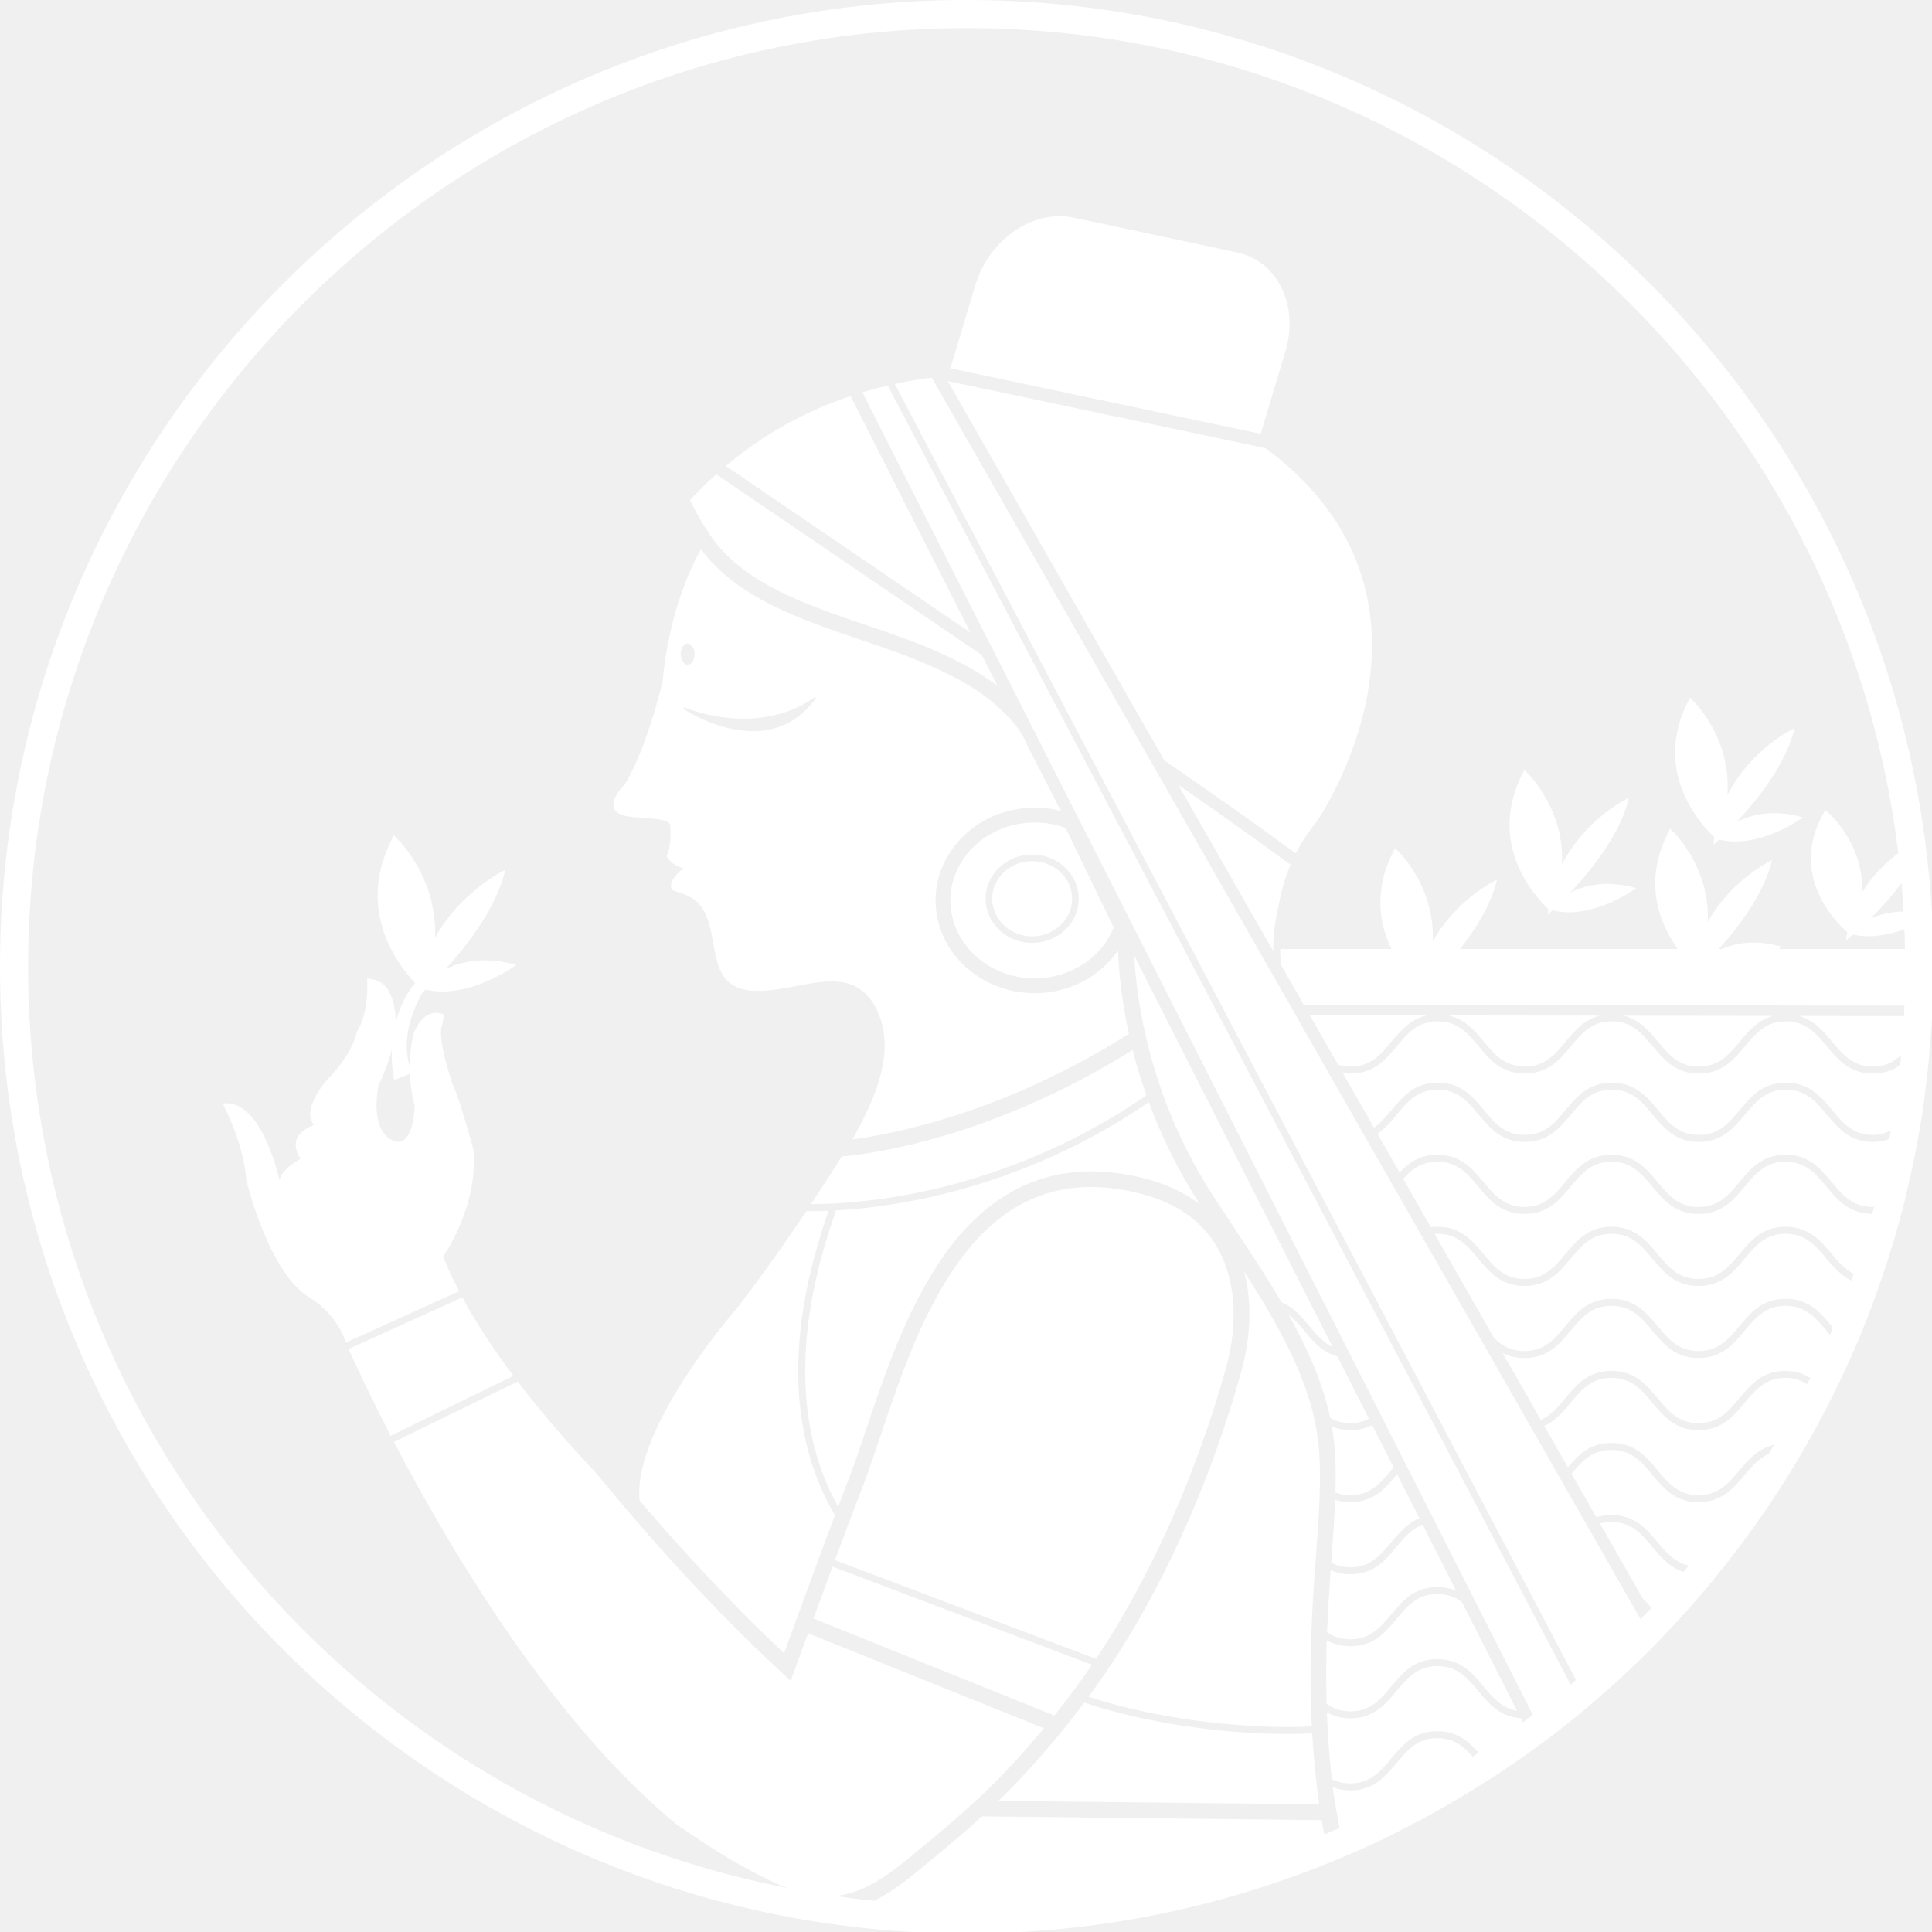
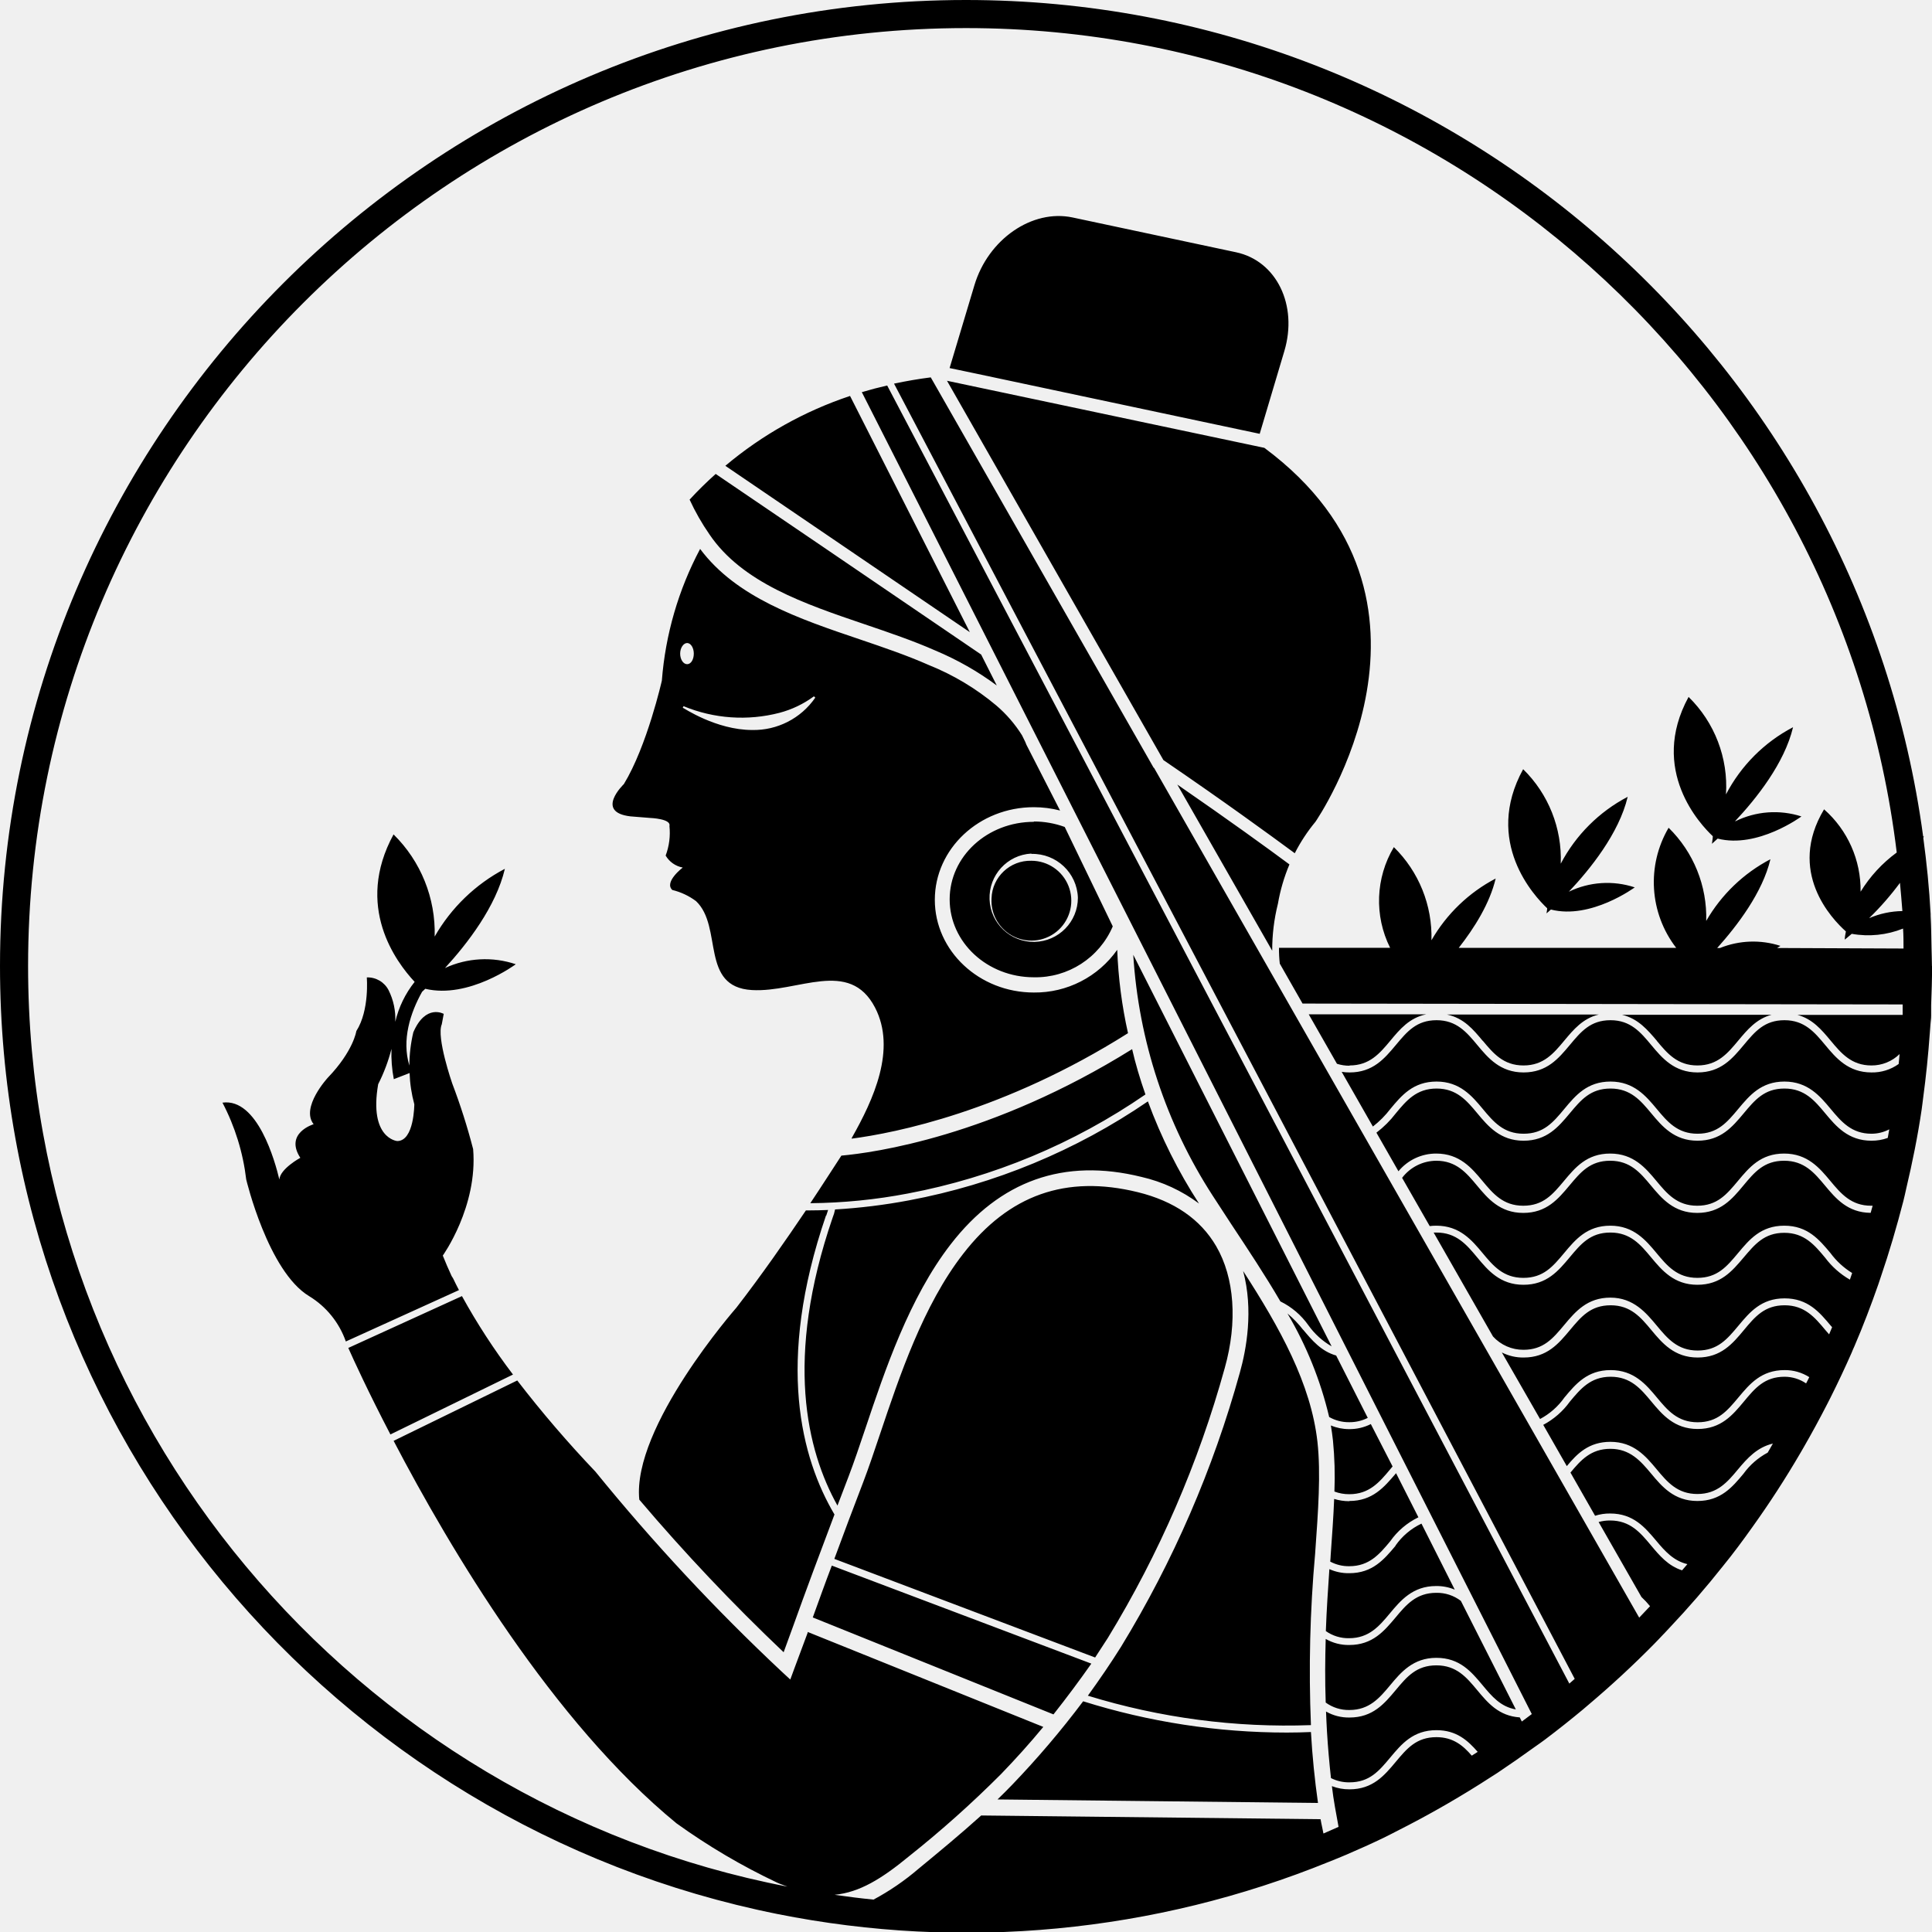
- <svg xmlns="http://www.w3.org/2000/svg" xmlns:xlink="http://www.w3.org/1999/xlink" width="228px" height="228px" viewBox="0 0 228 228" version="1.1">
-   <defs>
-     <polygon id="path-1" points="0 0 228.177 0 228.177 228.179 0 228.179" />
-   </defs>
-   <g id="Artboard-1" stroke="none" stroke-width="1" fill="none" fill-rule="evenodd">
-     <mask id="mask-2" fill="white">
-       <use xlink:href="#path-1" />
-     </mask>
-     <g id="Clip-2" />
-     <path d="M224.806,111.992 C224.791,111.216 224.778,110.441 224.747,109.669 C222.987,110.302 220.804,110.769 218.688,110.29 C218.179,110.728 217.864,110.975 217.864,110.975 C217.897,110.645 217.944,110.326 217.998,110.011 C216.308,108.502 211.015,102.931 215.419,95.588 C215.419,95.588 219.979,99.246 219.75,105.32 C220.986,103.266 222.602,101.76 224.02,100.692 C217.382,45.913 170.631,3.317 114.088,3.317 C53.01,3.317 3.319,53.011 3.319,114.09 C3.319,167.958 41.978,212.946 93.004,222.823 C92.599,222.668 92.211,222.546 91.783,222.351 C87.597,220.451 83.809,218.056 79.899,215.349 C65.304,203.386 53.185,182.983 46.491,170.168 L61.093,163.041 C64.237,167.165 67.57,170.903 70.312,173.792 C76.441,181.286 83.931,189.667 92.285,197.417 L93.305,198.363 L93.785,197.056 C94.3,195.65 94.815,194.244 95.33,192.837 C95.342,192.805 95.353,192.774 95.364,192.744 L123.199,203.958 C121.611,205.865 119.944,207.732 118.217,209.526 C114.809,213.066 110.826,216.345 107.311,219.238 C104.114,221.869 101.505,223.468 98.575,223.751 C100.098,223.966 101.625,224.166 103.167,224.317 C104.881,223.453 106.604,222.22 108.489,220.668 C110.845,218.73 113.408,216.615 115.884,214.357 L155.963,214.798 C156.055,215.375 156.197,215.913 156.299,216.483 C156.897,216.236 157.491,215.982 158.083,215.726 C157.805,214.132 157.487,212.571 157.285,210.918 C157.883,211.15 158.56,211.291 159.357,211.291 C162.118,211.291 163.486,209.649 164.809,208.06 C166.067,206.552 167.254,205.126 169.63,205.126 C171.599,205.126 172.748,206.118 173.802,207.314 C174.035,207.163 174.269,207.017 174.501,206.864 C173.331,205.519 171.998,204.304 169.63,204.304 C166.868,204.304 165.5,205.946 164.177,207.534 C162.92,209.042 161.732,210.468 159.357,210.468 C158.492,210.468 157.785,210.276 157.175,209.964 C156.973,208.157 156.813,206.32 156.703,204.448 C156.656,203.647 156.62,202.861 156.591,202.083 C157.344,202.512 158.234,202.786 159.357,202.786 C162.118,202.786 163.486,201.144 164.809,199.556 C166.067,198.048 167.254,196.623 169.63,196.623 C172.005,196.623 173.193,198.048 174.45,199.556 C175.702,201.06 176.996,202.608 179.471,202.77 L179.717,203.256 C180.111,202.965 180.502,202.673 180.891,202.377 L117.012,76.341 C117.004,76.337 116.996,76.332 116.989,76.326 L101.767,46.298 C102.766,45.998 103.764,45.733 104.761,45.499 L185.347,198.808 C185.562,198.625 185.771,198.438 185.986,198.254 L105.594,45.312 C107.046,44.999 108.493,44.752 109.926,44.566 L109.963,44.575 L136.275,90.665 L136.251,90.701 C136.275,90.716 136.299,90.733 136.323,90.749 L193.606,191.093 C194.038,190.645 194.468,190.196 194.893,189.743 C194.563,189.37 194.255,188.98 193.876,188.659 L188.817,179.797 C189.225,179.681 189.672,179.614 190.174,179.614 C192.55,179.614 193.737,181.04 194.994,182.548 C195.996,183.751 197.031,184.977 198.669,185.506 C198.877,185.26 199.096,185.024 199.301,184.776 C197.676,184.389 196.656,183.256 195.627,182.022 C194.304,180.434 192.935,178.792 190.174,178.792 C189.505,178.792 188.92,178.888 188.395,179.058 L185.461,173.917 C186.68,172.457 187.866,171.111 190.174,171.111 C192.55,171.111 193.737,172.536 194.994,174.044 C196.318,175.632 197.686,177.274 200.447,177.274 C203.208,177.274 204.577,175.632 205.9,174.044 C206.744,173.031 207.587,172.094 208.75,171.562 C208.964,171.21 209.159,170.849 209.369,170.494 C207.499,170.941 206.347,172.222 205.267,173.518 C204.011,175.025 202.823,176.451 200.447,176.451 C198.072,176.451 196.885,175.025 195.627,173.518 C194.304,171.929 192.935,170.287 190.174,170.287 C187.623,170.287 186.262,171.69 185.026,173.155 L182.244,168.284 C183.567,167.679 184.473,166.6 185.355,165.541 C186.612,164.031 187.799,162.607 190.174,162.607 C192.55,162.607 193.737,164.031 194.994,165.541 C196.318,167.129 197.686,168.77 200.447,168.77 C203.208,168.77 204.577,167.129 205.9,165.541 C207.158,164.031 208.345,162.607 210.721,162.607 C211.77,162.607 212.565,162.915 213.26,163.356 C213.382,163.109 213.515,162.869 213.636,162.623 C212.847,162.132 211.932,161.784 210.721,161.784 C207.959,161.784 206.591,163.425 205.267,165.013 C204.011,166.523 202.823,167.947 200.447,167.947 C198.072,167.947 196.885,166.523 195.627,165.013 C194.304,163.425 192.935,161.784 190.174,161.784 C187.414,161.784 186.045,163.425 184.722,165.013 C183.861,166.047 183.033,167.04 181.834,167.564 L177.327,159.669 C178.039,160.038 178.874,160.267 179.903,160.267 C182.663,160.267 184.032,158.625 185.355,157.036 C186.612,155.528 187.799,154.102 190.174,154.102 C192.55,154.102 193.737,155.528 194.994,157.036 C196.318,158.625 197.686,160.267 200.447,160.267 C203.208,160.267 204.577,158.625 205.9,157.036 C207.158,155.528 208.345,154.102 210.721,154.102 C213.096,154.102 214.284,155.528 215.541,157.036 C215.681,157.204 215.831,157.367 215.973,157.534 C216.094,157.252 216.211,156.97 216.329,156.689 C216.277,156.626 216.225,156.571 216.174,156.51 C214.85,154.921 213.482,153.28 210.721,153.28 C207.959,153.28 206.591,154.921 205.267,156.51 C204.011,158.018 202.823,159.444 200.447,159.444 C198.072,159.444 196.885,158.018 195.627,156.51 C194.304,154.921 192.935,153.28 190.174,153.28 C187.414,153.28 186.045,154.922 184.722,156.51 C183.465,158.018 182.278,159.444 179.903,159.444 C178.287,159.444 177.222,158.784 176.309,157.887 L169.301,145.611 C169.409,145.605 169.517,145.599 169.63,145.599 C172.005,145.599 173.193,147.024 174.45,148.532 C175.773,150.12 177.141,151.762 179.903,151.762 C182.663,151.762 184.032,150.12 185.355,148.532 C186.612,147.024 187.799,145.599 190.174,145.599 C192.55,145.599 193.737,147.024 194.994,148.532 C196.318,150.12 197.686,151.762 200.447,151.762 C203.208,151.762 204.577,150.12 205.9,148.532 C207.158,147.024 208.345,145.599 210.721,145.599 C213.096,145.599 214.284,147.024 215.541,148.532 C216.373,149.531 217.266,150.505 218.47,151.125 C218.562,150.863 218.645,150.599 218.737,150.338 C217.725,149.785 216.946,148.931 216.174,148.005 C214.85,146.417 213.482,144.774 210.721,144.774 C207.959,144.774 206.591,146.417 205.267,148.006 C204.011,149.513 202.823,150.939 200.447,150.939 C198.072,150.939 196.885,149.513 195.627,148.006 C194.304,146.417 192.935,144.774 190.174,144.774 C187.414,144.774 186.045,146.417 184.722,148.006 C183.465,149.513 182.278,150.939 179.903,150.939 C177.527,150.939 176.34,149.513 175.082,148.006 C173.759,146.417 172.391,144.774 169.63,144.774 C169.356,144.774 169.1,144.796 168.853,144.826 L165.594,139.117 C166.61,137.994 167.746,137.096 169.63,137.096 C172.005,137.096 173.193,138.522 174.45,140.03 C175.773,141.619 177.141,143.261 179.903,143.261 C182.663,143.261 184.032,141.619 185.355,140.03 C186.612,138.522 187.799,137.096 190.174,137.096 C192.55,137.096 193.737,138.522 194.994,140.03 C196.318,141.619 197.686,143.261 200.447,143.261 C203.208,143.261 204.577,141.619 205.9,140.03 C207.158,138.522 208.345,137.096 210.721,137.096 C213.096,137.096 214.284,138.522 215.541,140.03 C216.854,141.607 218.218,143.226 220.935,143.251 C221.012,142.97 221.1,142.692 221.175,142.41 C221.109,142.411 221.062,142.438 220.994,142.438 C218.619,142.438 217.431,141.012 216.174,139.504 C214.85,137.916 213.482,136.274 210.721,136.274 C207.959,136.274 206.591,137.916 205.267,139.504 C204.011,141.012 202.823,142.438 200.447,142.438 C198.072,142.438 196.885,141.012 195.627,139.504 C194.304,137.916 192.935,136.274 190.174,136.274 C187.414,136.274 186.045,137.916 184.722,139.504 C183.465,141.012 182.278,142.438 179.903,142.438 C177.527,142.438 176.34,141.012 175.082,139.504 C173.759,137.916 172.391,136.274 169.63,136.274 C167.537,136.274 166.244,137.218 165.165,138.365 L162.561,133.804 C163.46,133.188 164.16,132.351 164.848,131.528 C166.104,130.018 167.292,128.594 169.668,128.594 C172.043,128.594 173.23,130.018 174.488,131.528 C175.811,133.115 177.18,134.757 179.94,134.757 C182.702,134.757 184.069,133.115 185.392,131.528 C186.65,130.018 187.837,128.594 190.212,128.594 C192.588,128.594 193.775,130.018 195.033,131.528 C196.356,133.115 197.724,134.757 200.485,134.757 C203.246,134.757 204.615,133.115 205.938,131.528 C207.196,130.018 208.383,128.594 210.759,128.594 C213.134,128.594 214.322,130.018 215.579,131.528 C216.902,133.115 218.271,134.757 221.032,134.757 C221.766,134.757 222.392,134.629 222.955,134.429 C223.018,134.09 223.077,133.75 223.137,133.411 C222.536,133.712 221.876,133.934 221.032,133.934 C218.656,133.934 217.469,132.508 216.212,131 C214.888,129.411 213.52,127.769 210.759,127.769 C207.997,127.769 206.629,129.411 205.306,131 C204.048,132.508 202.861,133.934 200.485,133.934 C198.11,133.934 196.922,132.508 195.665,131 C194.342,129.411 192.973,127.769 190.212,127.769 C187.452,127.769 186.083,129.411 184.76,131 C183.503,132.508 182.315,133.934 179.94,133.934 C177.565,133.934 176.378,132.508 175.12,131 C173.797,129.411 172.429,127.769 169.668,127.769 C166.907,127.769 165.538,129.411 164.215,131 C163.566,131.779 162.934,132.534 162.149,133.083 L158.461,126.621 C158.754,126.665 159.063,126.691 159.394,126.691 C162.156,126.691 163.524,125.049 164.848,123.46 C166.104,121.951 167.292,120.526 169.668,120.526 C172.043,120.526 173.23,121.951 174.488,123.46 C175.811,125.049 177.18,126.691 179.94,126.691 C182.702,126.691 184.069,125.049 185.392,123.46 C186.65,121.951 187.837,120.526 190.212,120.526 C192.588,120.526 193.775,121.951 195.033,123.46 C196.356,125.049 197.724,126.691 200.485,126.691 C203.246,126.691 204.615,125.049 205.938,123.46 C207.196,121.951 208.383,120.526 210.759,120.526 C213.134,120.526 214.322,121.951 215.579,123.46 C216.902,125.049 218.271,126.691 221.032,126.691 C222.389,126.691 223.404,126.288 224.248,125.698 C224.288,125.308 224.316,124.915 224.353,124.525 C223.495,125.296 222.5,125.868 221.032,125.868 C218.656,125.868 217.469,124.442 216.212,122.933 C215.156,121.668 214.07,120.368 212.273,119.894 L224.704,119.912 C224.726,119.502 224.725,119.088 224.743,118.677 L153.865,118.57 L151.177,113.862 C151.108,113.237 151.077,112.612 151.079,111.992 L164.207,111.992 C162.779,109.037 162.006,104.924 164.644,100.099 C164.644,100.099 169.339,104.231 169.089,111.088 C171.925,106.016 176.672,103.8 176.672,103.8 C175.982,106.731 174.172,109.614 172.312,111.992 L197.997,111.992 C195.939,109.132 193.687,104.041 197.098,97.802 C197.098,97.802 201.793,101.934 201.542,108.793 C204.379,103.719 209.126,101.504 209.126,101.504 C208.192,105.466 205.226,109.356 202.836,111.992 L203.165,111.992 C204.868,111.275 207.222,110.853 210.299,111.734 C210.299,111.734 210.143,111.844 209.92,111.992 L224.806,111.992 Z M224.395,104.216 C223.221,105.82 221.891,107.27 220.737,108.406 C221.734,107.948 223.063,107.609 224.651,107.561 C224.585,106.439 224.494,105.326 224.395,104.216 Z M228.178,114.09 C228.178,115.629 228.121,117.156 228.061,118.683 C228.044,119.093 228.05,119.508 228.029,119.918 C228.014,120.221 227.98,120.517 227.962,120.82 C227.94,121.204 227.901,121.585 227.875,121.969 C227.698,124.549 227.437,127.103 227.091,129.632 C227.027,130.099 226.982,130.57 226.912,131.034 C226.442,134.179 225.82,137.274 225.097,140.331 C224.982,140.82 224.879,141.312 224.758,141.798 C223.995,144.841 223.096,147.827 222.094,150.768 C221.995,151.058 221.9,151.35 221.799,151.638 C220.932,154.118 219.998,156.565 218.968,158.963 C218.86,159.214 218.74,159.459 218.63,159.71 C217.848,161.494 217.02,163.252 216.151,164.988 C216.019,165.251 215.881,165.513 215.746,165.776 C214.877,167.48 213.968,169.155 213.016,170.808 C212.881,171.044 212.746,171.282 212.608,171.518 C210.845,174.531 208.947,177.454 206.924,180.284 C205.803,181.851 204.645,183.387 203.449,184.895 C201.457,187.404 199.365,189.826 197.173,192.157 C196.978,192.364 196.78,192.569 196.584,192.774 C196.509,192.853 196.435,192.931 196.36,193.01 C196.013,193.371 195.674,193.74 195.322,194.099 C192.851,196.607 190.263,198.995 187.571,201.268 C187.355,201.451 187.148,201.643 186.931,201.822 C185.457,203.048 183.955,204.243 182.42,205.394 C182.031,205.688 181.627,205.96 181.234,206.248 C179.783,207.308 178.308,208.334 176.807,209.327 C176.57,209.482 176.329,209.631 176.091,209.786 C174.374,210.901 172.626,211.97 170.848,212.994 C170.471,213.212 170.097,213.431 169.718,213.644 C168.269,214.458 166.799,215.236 165.311,215.987 C164.66,216.315 164.02,216.661 163.363,216.976 C161.93,217.666 160.477,218.317 159.012,218.946 C158.333,219.238 157.645,219.511 156.96,219.79 C143.714,225.181 129.248,228.179 114.088,228.179 C106.456,228.179 99.003,227.411 91.787,225.976 C39.52,215.575 -0,169.368 -0,114.09 C-0,51.179 51.18,-0.001 114.088,-0.001 C171.806,-0.001 219.617,43.09 227.121,98.784 C227.141,98.775 227.199,98.749 227.199,98.749 C227.185,98.802 227.151,98.853 227.137,98.907 C227.534,101.877 227.842,104.874 228.005,107.912 C228.008,107.981 228.016,108.052 228.02,108.121 C228.087,109.403 228.1,110.698 228.124,111.992 C228.137,112.692 228.178,113.385 228.178,114.09 Z M117.092,106.064 C117.092,108.51 119.207,110.501 121.807,110.501 C124.407,110.501 126.523,108.51 126.523,106.064 C126.523,103.617 124.407,101.626 121.807,101.626 C119.207,101.626 117.092,103.617 117.092,106.064 Z M121.807,100.847 C118.778,100.847 116.314,103.188 116.314,106.064 C116.314,108.939 118.778,111.278 121.807,111.278 C124.836,111.278 127.3,108.939 127.3,106.064 C127.3,103.188 124.836,100.847 121.807,100.847 Z M122.101,97.064 C123.363,97.064 124.589,97.281 125.751,97.707 L131.425,109.447 C129.987,113.058 126.287,115.459 122.101,115.459 C116.619,115.459 112.159,111.332 112.159,106.261 C112.159,101.189 116.619,97.064 122.101,97.064 Z M96.278,82.415 L96.128,82.276 C96.114,82.288 94.665,83.49 92.056,84.233 C89.647,84.918 85.727,85.344 80.731,83.474 L80.637,83.654 C80.699,83.697 84.555,86.29 88.844,86.29 C91.407,86.29 94.124,85.365 96.278,82.415 Z M81.156,78.445 C81.609,78.445 81.977,77.885 81.977,77.192 C81.977,76.502 81.609,75.942 81.156,75.942 C80.702,75.942 80.334,76.502 80.334,77.192 C80.334,77.885 80.702,78.445 81.156,78.445 Z M117.653,83.309 C118.609,84.165 119.87,85.392 120.704,86.841 L121.091,87.605 C121.139,87.715 121.185,87.826 121.226,87.938 L125.199,95.709 C124.195,95.448 123.159,95.316 122.101,95.316 C115.655,95.316 110.41,100.225 110.41,106.261 C110.41,112.296 115.655,117.207 122.101,117.207 C126.162,117.207 129.838,115.257 131.949,112.159 C132.014,114.231 132.284,117.709 133.223,122.007 C118.566,131.262 105.676,133.796 100.581,134.469 C100.615,134.413 100.633,134.383 100.633,134.383 C103.194,129.863 105.931,123.921 103.383,118.995 C100.352,113.135 94.265,117.234 88.843,116.918 C82.675,116.559 85.45,109.457 82.24,106.416 C81.342,105.567 79.436,105.094 79.436,105.094 C78.427,104.15 80.67,102.448 80.67,102.448 C79.212,102.165 78.651,101.031 78.651,101.031 C79.324,99.71 79.099,97.537 79.099,97.537 C79.324,96.686 76.856,96.591 76.856,96.591 L74.501,96.403 C70.242,95.909 73.716,92.591 73.716,92.591 C76.455,88.1 78.202,80.373 78.202,80.373 C78.958,71.99 81.835,66.379 82.724,64.817 C87.007,70.558 94.402,73.07 101.562,75.501 C104.448,76.48 107.173,77.404 109.711,78.529 C113.274,80.108 115.724,81.582 117.653,83.309 Z M95.706,142.105 C97.852,142.106 101.982,141.944 107.243,140.957 C114.27,139.637 124.775,136.536 135.285,129.262 C134.629,127.397 134.099,125.603 133.672,123.913 C117.095,134.238 103.127,136.145 99.333,136.484 C98.469,137.862 97.218,139.825 95.706,142.105 Z M81.444,59.008 C81.992,60.285 82.948,61.879 83.795,63.13 C87.645,68.82 95.023,71.325 102.158,73.746 C104.955,74.695 107.848,75.677 110.461,76.835 C113.541,78.2 115.844,79.504 117.722,80.959 L115.871,77.308 C102.554,68.23 89.73,59.511 84.522,55.972 C83.475,56.914 82.449,57.926 81.444,59.008 Z M159.357,177.274 C158.683,177.274 158.095,177.175 157.568,177.006 C157.484,179.077 157.325,181.28 157.155,183.629 C157.136,183.887 157.117,184.15 157.098,184.412 C157.726,184.75 158.455,184.956 159.357,184.956 C161.732,184.956 162.92,183.53 164.177,182.022 C165.109,180.903 166.065,179.761 167.513,179.18 L164.871,173.97 C164.85,173.994 164.83,174.019 164.809,174.044 C163.486,175.632 162.118,177.274 159.357,177.274 Z M164.809,182.548 C163.486,184.137 162.118,185.779 159.357,185.779 C158.447,185.779 157.69,185.597 157.034,185.302 C156.87,187.612 156.712,190.042 156.613,192.615 C157.346,193.126 158.213,193.459 159.357,193.459 C161.732,193.459 162.92,192.035 164.177,190.525 C165.5,188.938 166.868,187.296 169.63,187.296 C170.489,187.296 171.212,187.454 171.842,187.72 L167.889,179.923 C166.587,180.422 165.715,181.462 164.809,182.548 Z M153.904,157.036 C153.313,156.327 152.736,155.638 152.045,155.106 C154.301,159.131 156.093,163.162 156.977,167.334 C157.632,167.712 158.396,167.947 159.357,167.947 C160.231,167.947 160.943,167.752 161.558,167.434 L157.826,160.071 C156.039,159.593 154.956,158.299 153.904,157.036 Z M157.177,168.357 C157.278,168.938 157.362,169.52 157.426,170.107 C157.631,171.984 157.662,173.989 157.598,176.136 C158.109,176.333 158.684,176.451 159.357,176.451 C161.732,176.451 162.92,175.025 164.177,173.518 C164.273,173.401 164.369,173.286 164.466,173.172 L161.933,168.173 C161.221,168.542 160.386,168.77 159.357,168.77 C158.512,168.77 157.799,168.615 157.177,168.357 Z M145.402,144.524 C147.448,147.619 149.452,150.651 151.226,153.679 C152.66,154.262 153.61,155.398 154.536,156.51 C155.361,157.499 156.158,158.45 157.277,158.988 L133.845,112.764 C134.114,117.817 135.598,129.51 143.219,141.207 C143.941,142.316 144.673,143.423 145.402,144.524 Z M85.646,54.993 C90.743,58.458 102.254,66.284 114.52,74.644 L100.376,46.742 C95.324,48.434 90.309,51.066 85.646,54.993 Z M164.809,191.053 C163.486,192.641 162.118,194.282 159.357,194.282 C158.228,194.282 157.334,194.006 156.578,193.572 C156.502,195.946 156.482,198.444 156.558,201.083 C157.303,201.615 158.185,201.964 159.357,201.964 C161.732,201.964 162.92,200.538 164.177,199.03 C165.5,197.441 166.868,195.799 169.63,195.799 C172.391,195.799 173.759,197.441 175.082,199.03 C176.174,200.339 177.215,201.585 179.025,201.892 L172.527,189.072 C171.762,188.499 170.854,188.119 169.63,188.119 C167.254,188.119 166.067,189.543 164.809,191.053 Z M195.665,122.933 C196.922,124.442 198.11,125.868 200.485,125.868 C202.861,125.868 204.048,124.442 205.306,122.933 C206.364,121.663 207.453,120.361 209.26,119.889 L191.615,119.862 C193.48,120.312 194.587,121.641 195.665,122.933 Z M204.95,97.004 C207.41,94.385 210.777,90.183 211.783,85.916 C211.783,85.916 206.631,88.32 203.854,93.856 C204.373,86.684 199.439,82.34 199.439,82.34 C194.708,90.996 200.88,97.466 202.305,98.791 C202.262,99.085 202.227,99.382 202.2,99.686 C202.2,99.686 202.453,99.468 202.873,99.076 C207.598,100.284 212.767,96.462 212.767,96.462 C209.277,95.463 206.672,96.117 204.95,97.004 Z M175.12,122.933 C176.378,124.442 177.565,125.868 179.94,125.868 C182.315,125.868 183.503,124.442 184.76,122.933 C185.841,121.635 186.954,120.302 188.831,119.859 L170.914,119.832 C172.872,120.243 174.014,121.606 175.12,122.933 Z M159.394,125.868 C161.77,125.868 162.958,124.442 164.215,122.933 C165.325,121.602 166.471,120.234 168.44,119.829 L154.571,119.806 L157.904,125.647 C158.347,125.787 158.837,125.868 159.394,125.868 Z M185.297,105.347 C187.765,102.739 191.219,98.472 192.24,94.142 C192.24,94.142 187.115,96.534 184.333,102.038 C184.666,95.082 179.896,90.88 179.896,90.88 C175.201,99.472 181.244,105.909 182.728,107.302 C182.702,107.504 182.675,107.704 182.657,107.912 C182.657,107.912 182.794,107.793 183.034,107.576 L183.043,107.584 C183.047,107.575 183.05,107.567 183.054,107.558 C183.099,107.516 183.145,107.474 183.197,107.425 C187.924,108.639 193.098,104.814 193.098,104.814 C189.619,103.817 187.019,104.465 185.297,105.347 Z M149.362,52.894 L111.849,44.972 L137.41,89.746 C144.55,94.621 150.011,98.578 152.917,100.719 C153.551,99.484 154.349,98.23 155.365,97.001 C155.365,97.001 173.523,70.853 149.362,52.894 Z M146.698,50.758 L148.776,51.197 L151.691,41.472 C153.32,36.036 150.769,30.806 145.994,29.791 L126.686,25.683 C121.911,24.668 116.719,28.252 115.09,33.688 L112.159,43.467 L115.38,44.147 L146.698,50.758 Z M150.255,112.248 C150.231,110.299 150.514,108.404 150.932,106.694 C151.173,105.293 151.592,103.706 152.295,102.05 C149.79,100.203 145.157,96.835 139.05,92.621 L150.255,112.248 Z M146.824,150.076 C148.063,154.696 147.198,159.357 146.435,162.066 C143.111,173.869 138.263,185.06 132.412,194.433 C131.203,196.369 129.88,198.31 128.466,200.234 C136.065,202.75 146.286,204.113 154.811,203.745 C154.408,195.922 154.883,189.329 155.306,183.494 C155.675,178.427 155.993,174.05 155.584,170.308 C154.833,163.417 151.176,156.845 146.824,150.076 Z M41.134,159.201 C41.774,160.631 43.497,164.393 46.111,169.439 L60.587,162.371 C58.367,159.411 56.265,156.268 54.561,153.109 L41.134,159.201 Z M97.555,143.553 C97.647,143.285 97.735,143.029 97.779,142.883 C96.965,142.917 96.266,142.929 95.702,142.929 C95.503,142.929 95.326,142.927 95.161,142.924 C92.824,146.423 89.946,150.548 86.95,154.412 C86.95,154.412 74.604,168.486 75.479,177.088 C80.506,182.977 86.262,189.207 92.526,195.107 C92.881,194.137 93.236,193.168 93.59,192.2 C95.199,187.804 96.849,183.297 98.536,178.815 C94.644,172.25 91.582,160.981 97.555,143.553 Z M128.871,196.464 L98.252,184.882 C97.494,186.934 96.744,188.977 96.002,191.002 L124.427,202.456 C126.005,200.484 127.495,198.478 128.871,196.464 Z M113.751,148.09 C109.049,154.165 106.227,162.564 103.96,169.311 C103.261,171.394 102.599,173.361 101.958,175.029 C100.802,178.036 99.661,181.077 98.537,184.111 L129.344,195.762 C129.86,194.992 130.36,194.221 130.841,193.452 C136.599,184.226 141.375,173.2 144.652,161.565 C146.178,156.144 145.809,150.901 143.639,147.179 C141.785,144 138.666,141.855 134.37,140.802 C125.901,138.725 119.156,141.109 113.751,148.09 Z M107.365,141.772 C103.885,142.423 100.894,142.716 98.627,142.843 C98.622,142.972 98.565,143.144 98.334,143.82 C92.634,160.452 95.278,171.331 98.913,177.819 C99.349,176.663 99.787,175.511 100.229,174.363 C100.856,172.732 101.511,170.785 102.203,168.721 C104.515,161.84 107.392,153.276 112.286,146.956 C118.105,139.44 125.684,136.763 134.812,139.001 C137.484,139.656 139.753,140.703 141.607,142.126 C138.922,137.988 136.981,133.886 135.576,130.064 C124.995,137.339 114.439,140.446 107.365,141.772 Z M46.514,127.459 C46.514,127.459 46.171,125.96 46.236,123.876 C45.637,126.234 44.668,128.053 44.668,128.053 C43.546,134.477 46.911,134.762 46.911,134.762 C48.93,134.762 48.93,130.416 48.93,130.416 C48.57,129.12 48.424,127.873 48.379,126.734 L46.514,127.459 Z M60.919,113.882 C60.919,113.882 55.362,118.004 50.232,116.781 C50.091,116.913 49.966,117.031 49.849,117.139 C48.458,119.623 47.425,122.826 48.354,125.855 C48.373,123.538 48.818,121.912 48.818,121.912 C50.276,118.51 52.407,119.739 52.407,119.739 L52.182,120.968 C51.51,122.478 53.416,127.959 53.416,127.959 C54.313,129.849 55.884,135.706 55.884,135.706 C56.444,142.508 52.295,148.272 52.295,148.272 C52.609,149.077 52.962,149.887 53.343,150.698 L53.309,150.72 C53.318,150.733 53.373,150.821 53.474,150.976 C53.698,151.444 53.932,151.912 54.175,152.381 L40.813,158.441 C39.656,154.845 36.481,153.09 36.481,153.09 C31.658,150.161 29.078,139.296 29.078,139.296 C28.742,134.762 26.275,130.226 26.275,130.226 C30.418,129.657 32.492,137.178 32.994,139.309 C33.085,138.037 35.472,136.745 35.472,136.745 C33.565,133.816 37.042,132.778 37.042,132.778 C35.472,130.792 38.724,127.296 38.724,127.296 C41.752,124.18 42.088,121.817 42.088,121.817 C43.659,119.361 43.322,115.487 43.322,115.487 C45.341,115.582 45.902,116.999 45.902,116.999 C46.511,118.147 46.713,119.439 46.692,120.725 C47.083,119.157 47.752,117.514 48.977,116.005 C46.778,113.674 41.856,107.094 46.486,98.59 C46.486,98.59 51.619,103.126 51.346,110.653 C54.446,105.085 59.637,102.653 59.637,102.653 C58.593,107.097 55.223,111.48 52.582,114.371 C54.465,113.453 57.243,112.823 60.919,113.882 Z M154.854,204.565 C155.023,207.431 155.302,210.226 155.683,212.942 L117.834,212.526 C118.416,211.962 118.993,211.392 119.552,210.811 C122.563,207.68 125.4,204.339 127.952,200.929 C134.843,203.25 143.93,204.629 152.004,204.629 C152.971,204.629 153.921,204.606 154.854,204.565 Z" id="Fill-1" fill="#FFFFFF" mask="url(#mask-2)" />
+ <svg xmlns="http://www.w3.org/2000/svg" viewBox="0 0 290.32 290.33">
+   <g id="Layer_2" data-name="Layer 2">
+     <g id="PRINT">
+       <path d="M197,260.28c.21,3.65.57,7.2,1.06,10.66l-48.16-.53c.74-.72,1.47-1.44,2.18-2.18a135.87,135.87,0,0,0,10.69-12.57,102.16,102.16,0,0,0,30.6,4.7C194.63,260.36,195.84,260.33,197,260.28ZM77.51,144.9s-7.07,5.25-13.6,3.69l-.48.45c-1.77,3.16-3.09,7.24-1.91,11.09a22,22,0,0,1,.59-5c1.86-4.33,4.57-2.77,4.57-2.77l-.29,1.56c-.85,1.93,1.57,8.9,1.57,8.9a93.65,93.65,0,0,1,3.14,9.86c.72,8.65-4.56,16-4.56,16,.4,1,.85,2.05,1.33,3.08l0,0,.21.33c.28.59.58,1.19.89,1.78l-17,7.72a13,13,0,0,0-5.51-6.81C40.28,191.06,37,177.24,37,177.24a33.28,33.28,0,0,0-3.57-11.54c5.27-.73,7.91,8.84,8.55,11.55.12-1.62,3.15-3.26,3.15-3.26-2.42-3.73,2-5.05,2-5.05-2-2.52,2.14-7,2.14-7,3.85-4,4.28-7,4.28-7,2-3.13,1.57-8.06,1.57-8.06a3.54,3.54,0,0,1,3.28,1.93,9.59,9.59,0,0,1,1,4.74,15.19,15.19,0,0,1,2.91-6c-2.8-3-9.06-11.34-3.17-22.16a20.7,20.7,0,0,1,6.18,15.35,26.2,26.2,0,0,1,10.55-10.18c-1.33,5.66-5.62,11.23-9,14.91A14.41,14.41,0,0,1,77.51,144.9ZM59.18,162.17a20,20,0,0,1-.35-4.55,26,26,0,0,1-2,5.31c-1.42,8.17,2.86,8.54,2.86,8.54,2.57,0,2.57-5.53,2.57-5.53a20.55,20.55,0,0,1-.71-4.69Zm77.43,18.21a87.07,87.07,0,0,1-11.12,1.37,6.66,6.66,0,0,1-.37,1.24c-7.26,21.16-3.89,35,.73,43.26l1.68-4.4c.79-2.07,1.63-4.55,2.51-7.17,2.94-8.76,6.6-19.66,12.83-27.7,7.4-9.56,17-13,28.66-10.12a23,23,0,0,1,8.65,4,77.13,77.13,0,0,1-7.68-15.35A94.38,94.38,0,0,1,136.61,180.38Zm8.12,8.05c-6,7.72-9.57,18.41-12.46,27-.89,2.65-1.73,5.15-2.54,7.27-1.47,3.83-2.93,7.7-4.35,11.56l39.19,14.82c.66-1,1.3-2,1.91-2.94a159.32,159.32,0,0,0,17.57-40.57c1.94-6.9,1.47-13.57-1.29-18.3-2.36-4.05-6.33-6.78-11.79-8.12C160.19,176.51,151.61,179.54,144.73,188.43ZM164,250l-39-14.73c-1,2.61-1.92,5.21-2.86,7.79l36.17,14.57C160.32,255.09,162.22,252.54,164,250Zm-39.84-67.32.28-.85q-1.56.06-2.64.06h-.69c-3,4.45-6.64,9.7-10.45,14.62,0,0-15.71,17.9-14.59,28.85a292.83,292.83,0,0,0,21.69,22.93l1.35-3.7c2-5.59,4.15-11.33,6.29-17C120.42,219.16,116.53,204.83,124.13,182.65ZM52.34,202.56c.81,1.82,3,6.61,6.33,13l18.42-9a95.76,95.76,0,0,1-7.67-11.79ZM186.81,191c1.58,5.88.48,11.81-.49,15.26a161.68,161.68,0,0,1-17.84,41.18c-1.54,2.46-3.23,4.93-5,7.38A101.39,101.39,0,0,0,197,259.24a196.66,196.66,0,0,1,.63-25.77c.46-6.45.87-12,.35-16.78C197,207.93,192.35,199.57,186.81,191Zm4.37-48.13a28.65,28.65,0,0,1,.86-7.07,27,27,0,0,1,1.73-5.9c-3.18-2.36-9.08-6.64-16.85-12Zm-4.53-78.24,2.65.56L193,52.77c2.07-6.92-1.18-13.57-7.25-14.86l-24.57-5.23c-6.08-1.29-12.68,3.27-14.75,10.18l-3.73,12.45,4.1.86ZM190,67.3,142.31,57.22l32.52,57c9.09,6.2,16,11.24,19.74,14a25.79,25.79,0,0,1,3.11-4.73S220.78,90.15,190,67.3ZM235.76,134c3.14-3.32,7.54-8.75,8.84-14.26a23.88,23.88,0,0,0-10.06,10.05,18.86,18.86,0,0,0-5.65-14.2c-6,10.93,1.72,19.12,3.61,20.9,0,.25-.07.51-.1.77l.48-.42h0v0l.18-.16c6,1.54,12.6-3.33,12.6-3.33A13.2,13.2,0,0,0,235.76,134Zm-32.95,26.11c3,0,4.53-1.81,6.13-3.73,1.41-1.7,2.87-3.44,5.38-3.95l-17.65,0,4.24,7.43A6.17,6.17,0,0,0,202.81,160.15Zm20-3.73c1.6,1.92,3.11,3.73,6.13,3.73s4.53-1.81,6.13-3.73c1.38-1.65,2.79-3.35,5.18-3.92l-22.8,0C220,153,221.41,154.73,222.82,156.42Zm37.95-33c3.13-3.33,7.41-8.68,8.69-14.1a23.82,23.82,0,0,0-10.08,10.1,18.79,18.79,0,0,0-5.62-14.65c-6,11,1.83,19.24,3.64,20.93,0,.37-.09.75-.13,1.14,0,0,.32-.28.86-.78,6,1.54,12.59-3.33,12.59-3.33A13.24,13.24,0,0,0,260.77,123.42Zm-11.81,33c1.6,1.92,3.11,3.73,6.13,3.73s4.53-1.81,6.13-3.73c1.35-1.62,2.74-3.28,5-3.88l-22.45,0C246.18,153.08,247.59,154.77,249,156.42ZM209.7,243.09c-1.69,2-3.43,4.11-6.94,4.11a6.85,6.85,0,0,1-3.54-.91c-.09,3-.12,6.2,0,9.56a5.86,5.86,0,0,0,3.56,1.12c3,0,4.53-1.81,6.13-3.73s3.43-4.11,6.94-4.11,5.25,2.09,6.94,4.11c1.39,1.67,2.71,3.25,5,3.64l-8.26-16.31a5.89,5.89,0,0,0-3.69-1.21C212.81,239.36,211.3,241.17,209.7,243.09ZM109,70l36.74,25-18-35.5A57.16,57.16,0,0,0,109,70Zm76,113.92c2.61,3.94,5.16,7.79,7.41,11.65a11.1,11.1,0,0,1,4.22,3.6,11,11,0,0,0,3.48,3.15L170.3,143.48a75.23,75.23,0,0,0,11.93,36.19Zm15,30.32c.12.74.23,1.48.31,2.23a56.14,56.14,0,0,1,.22,7.67,6.13,6.13,0,0,0,2.24.4c3,0,4.53-1.81,6.13-3.73l.37-.44L206,214a7,7,0,0,1-3.28.76A7,7,0,0,1,200,214.21Zm-4.17-14.4a16.26,16.26,0,0,0-2.36-2.46,55.66,55.66,0,0,1,6.27,15.56,5.92,5.92,0,0,0,3,.78,6,6,0,0,0,2.8-.65l-4.75-9.37C198.54,203.06,197.16,201.41,195.82,199.81Zm13.88,32.46c-1.69,2-3.43,4.11-6.94,4.11a7,7,0,0,1-3-.61c-.2,2.94-.41,6-.53,9.31a5.84,5.84,0,0,0,3.49,1.07c3,0,4.53-1.81,6.13-3.73s3.43-4.11,6.94-4.11a7.07,7.07,0,0,1,2.81.54l-5-9.92A10,10,0,0,0,209.7,232.27Zm-6.94-6.71a7.54,7.54,0,0,1-2.28-.34c-.1,2.63-.31,5.43-.52,8.42,0,.33-.05.67-.07,1a5.85,5.85,0,0,0,2.87.69c3,0,4.53-1.81,6.13-3.73a11.08,11.08,0,0,1,4.25-3.62l-3.36-6.63-.08.1C208,223.47,206.27,225.56,202.76,225.56ZM103.63,75.08a34.45,34.45,0,0,0,3,5.25c4.9,7.23,14.28,10.42,23.36,13.5,3.56,1.21,7.24,2.46,10.57,3.93a43.91,43.91,0,0,1,9.23,5.25l-2.35-4.65c-16.94-11.55-33.26-22.64-39.89-27.14C106.21,72.42,104.9,73.7,103.63,75.08Zm18.14,105.73a81.69,81.69,0,0,0,14.68-1.46,93.61,93.61,0,0,0,35.68-14.88c-.83-2.38-1.51-4.66-2-6.81-21.09,13.14-38.87,15.57-43.69,16C125.29,175.41,123.7,177.91,121.77,180.81ZM149.7,106a19.48,19.48,0,0,1,3.88,4.49l.49,1c.06.14.12.28.17.42l5.06,9.89a15.76,15.76,0,0,0-3.94-.5c-8.21,0-14.88,6.24-14.88,13.92s6.67,13.93,14.88,13.93a15.12,15.12,0,0,0,12.53-6.42,69.22,69.22,0,0,0,1.62,12.53c-18.65,11.77-35,15-41.53,15.85L128,171c3.26-5.75,6.74-13.31,3.5-19.58-3.86-7.45-11.6-2.24-18.5-2.64-7.85-.45-4.32-9.49-8.4-13.36a9.81,9.81,0,0,0-3.57-1.68c-1.28-1.2,1.57-3.37,1.57-3.37a3.76,3.76,0,0,1-2.57-1.8,9.71,9.71,0,0,0,.57-4.45c.29-1.08-2.85-1.2-2.85-1.2l-3-.24c-5.42-.63-1-4.85-1-4.85,3.49-5.72,5.71-15.55,5.71-15.55a50.43,50.43,0,0,1,5.75-19.79c5.45,7.31,14.86,10.5,24,13.59,3.68,1.25,7.14,2.43,10.37,3.86A37.38,37.38,0,0,1,149.7,106Zm-46.44-6.19c.58,0,1-.71,1-1.59s-.46-1.59-1-1.59-1.05.71-1.05,1.59S102.68,99.81,103.26,99.81Zm19.24,5-.19-.17a15.27,15.27,0,0,1-5.18,2.48,22.76,22.76,0,0,1-14.41-1l-.12.23c.08,0,5,3.35,10.44,3.35A11.23,11.23,0,0,0,122.5,104.86Zm32.86,18.64a13.49,13.49,0,0,1,4.64.82l7.22,14.94a12.62,12.62,0,0,1-11.86,7.65c-7,0-12.65-5.25-12.65-11.71S148.38,123.5,155.36,123.5Zm-.38,4.82a6.64,6.64,0,1,0,7,6.63A6.82,6.82,0,0,0,155,128.32ZM149,135a6,6,0,1,0,6-5.65A5.84,5.84,0,0,0,149,135Zm141.34,10.21c0,2-.07,3.91-.14,5.85,0,.52,0,1.05,0,1.57s-.07.76-.09,1.15-.08,1-.11,1.46q-.35,4.92-1,9.75c-.08.59-.14,1.19-.23,1.78-.59,4-1.39,7.94-2.31,11.83-.14.62-.27,1.25-.43,1.87-1,3.87-2.11,7.67-3.39,11.41-.12.37-.24.74-.37,1.11-1.1,3.15-2.29,6.27-3.6,9.32-.14.32-.29.63-.43,1q-1.5,3.4-3.16,6.71l-.51,1c-1.11,2.16-2.27,4.3-3.48,6.4-.17.3-.34.6-.52.9q-3.36,5.76-7.23,11.16c-1.42,2-2.9,4-4.42,5.86q-3.8,4.8-8,9.24c-.24.27-.49.53-.74.79l-.29.3c-.44.46-.87.93-1.32,1.38-3.14,3.19-6.44,6.24-9.86,9.13l-.82.7q-2.81,2.34-5.74,4.55c-.49.37-1,.72-1.51,1.08q-2.76,2-5.63,3.92l-.91.58c-2.18,1.42-4.41,2.78-6.67,4.09l-1.44.82q-2.76,1.56-5.6,3c-.83.42-1.65.86-2.48,1.26-1.83.88-3.68,1.71-5.54,2.51-.86.37-1.74.72-2.61,1.07a144.64,144.64,0,0,1-82.92,7.87C50.28,274.29,0,215.5,0,145.16,0,65.12,65.12,0,145.16,0,218.6,0,279.43,54.83,289,125.69l.1,0c0,.06-.06.13-.08.2.51,3.78.9,7.59,1.1,11.45a2.45,2.45,0,0,1,0,.27c.09,1.63.11,3.28.14,4.92C290.27,143.39,290.32,144.27,290.32,145.16Zm-4.81-12.56a43.92,43.92,0,0,1-4.65,5.33,13,13,0,0,1,5-1.07Q285.71,134.72,285.51,132.6Zm.52,9.89c0-1,0-2-.07-3a14.08,14.08,0,0,1-7.71.79c-.65.56-1.05.87-1.05.87,0-.42.1-.83.17-1.23-2.15-1.91-8.88-9-3.28-18.35A16.19,16.19,0,0,1,279.6,134a20.86,20.86,0,0,1,5.43-5.89C276.59,58.42,217.1,4.22,145.16,4.22,67.45,4.22,4.22,67.45,4.22,145.16,4.22,213.7,53.41,271,118.33,283.51c-.51-.2-1-.35-1.55-.6A96.59,96.59,0,0,1,101.66,274c-18.57-15.22-34-41.18-42.51-57.48l18.58-9.07a171.72,171.72,0,0,0,11.73,13.68,304,304,0,0,0,28,30.06l1.3,1.2.61-1.66,2-5.37,0-.12,35.41,14.27c-2,2.43-4.14,4.8-6.34,7.08A161.48,161.48,0,0,1,136.54,279c-4.07,3.35-7.39,5.38-11.12,5.74,1.94.28,3.88.53,5.85.72a37.82,37.82,0,0,0,6.77-4.64c3-2.47,6.26-5.16,9.41-8l51,.56c.12.74.3,1.42.43,2.15l2.27-1c-.36-2-.76-4-1-6.12a7.1,7.1,0,0,0,2.64.48c3.51,0,5.25-2.09,6.94-4.11s3.11-3.73,6.13-3.73c2.51,0,4,1.26,5.31,2.78l.89-.57c-1.49-1.71-3.19-3.26-6.2-3.26-3.51,0-5.25,2.09-6.94,4.11s-3.11,3.73-6.13,3.73a5.94,5.94,0,0,1-2.78-.64c-.25-2.3-.46-4.64-.6-7-.06-1-.1-2-.14-3a6.87,6.87,0,0,0,3.52.9c3.51,0,5.25-2.09,6.94-4.11s3.11-3.73,6.13-3.73,4.53,1.81,6.13,3.73,3.24,3.88,6.39,4.09l.31.62c.51-.37,1-.75,1.5-1.12L148.88,97.13l0,0-19.37-38.2q1.92-.57,3.81-1L235.83,253l.81-.71L134.35,57.65c1.85-.39,3.69-.71,5.52-.94h0l33.48,58.64,0,0,.09.07,72.89,127.67c.55-.57,1.09-1.14,1.63-1.72a14,14,0,0,0-1.29-1.38l-6.44-11.27a6.19,6.19,0,0,1,1.73-.23c3,0,4.53,1.81,6.13,3.73,1.28,1.53,2.59,3.09,4.68,3.76.26-.31.54-.61.8-.93-2.06-.49-3.36-1.93-4.67-3.5-1.69-2-3.43-4.11-6.94-4.11a7.11,7.11,0,0,0-2.26.34L236,221.29c1.55-1.86,3.06-3.57,6-3.57s4.53,1.81,6.13,3.73,3.43,4.11,6.94,4.11,5.26-2.09,6.94-4.11a10.72,10.72,0,0,1,3.63-3.16c.27-.45.52-.91.78-1.36-2.38.57-3.84,2.2-5.22,3.85-1.6,1.92-3.11,3.73-6.13,3.73s-4.53-1.81-6.13-3.73-3.43-4.11-6.94-4.11c-3.25,0-5,1.78-6.55,3.65l-3.54-6.2a11.68,11.68,0,0,0,4-3.49c1.6-1.92,3.11-3.74,6.13-3.74s4.53,1.82,6.13,3.74,3.43,4.11,6.94,4.11,5.26-2.09,6.94-4.11,3.11-3.74,6.13-3.74a5.77,5.77,0,0,1,3.23,1c.16-.32.33-.62.48-.94a6.78,6.78,0,0,0-3.71-1.06c-3.51,0-5.25,2.09-6.94,4.11s-3.11,3.73-6.13,3.73-4.53-1.81-6.13-3.73-3.43-4.11-6.94-4.11-5.25,2.09-6.94,4.11a10.49,10.49,0,0,1-3.67,3.24l-5.74-10a7,7,0,0,0,3.28.76c3.51,0,5.25-2.09,6.94-4.11s3.11-3.74,6.13-3.74,4.53,1.82,6.13,3.74,3.43,4.11,6.94,4.11,5.26-2.09,6.94-4.11,3.11-3.74,6.13-3.74,4.54,1.82,6.14,3.74c.17.21.36.42.55.63l.45-1.08-.2-.22c-1.68-2-3.42-4.11-6.94-4.11s-5.25,2.09-6.94,4.11-3.11,3.73-6.13,3.73-4.53-1.81-6.13-3.73S245.48,195,242,195s-5.25,2.09-6.94,4.11-3.11,3.73-6.13,3.73a6.15,6.15,0,0,1-4.57-2l-8.92-15.62.42,0c3,0,4.53,1.82,6.13,3.74s3.43,4.11,6.94,4.11,5.25-2.09,6.94-4.11,3.11-3.74,6.13-3.74,4.53,1.82,6.13,3.74,3.43,4.11,6.94,4.11S260.3,191,262,189s3.11-3.74,6.13-3.74,4.54,1.82,6.14,3.74a12.41,12.41,0,0,0,3.72,3.3c.12-.34.23-.67.34-1a11.57,11.57,0,0,1-3.26-3c-1.68-2-3.42-4.11-6.94-4.11s-5.25,2.09-6.94,4.11-3.11,3.73-6.13,3.73-4.53-1.81-6.13-3.73-3.43-4.11-6.94-4.11-5.25,2.09-6.94,4.11-3.11,3.73-6.13,3.73-4.53-1.81-6.13-3.73-3.43-4.11-6.94-4.11a7.86,7.86,0,0,0-1,.06L210.7,177a6.5,6.5,0,0,1,5.13-2.57c3,0,4.53,1.81,6.13,3.73s3.43,4.11,6.94,4.11,5.25-2.09,6.94-4.11,3.11-3.73,6.13-3.73,4.53,1.81,6.13,3.73,3.43,4.11,6.94,4.11,5.26-2.09,6.94-4.11,3.11-3.73,6.13-3.73,4.54,1.81,6.14,3.73,3.4,4.07,6.86,4.1c.1-.36.21-.71.3-1.07-.08,0-.14,0-.23,0-3,0-4.53-1.81-6.13-3.73s-3.42-4.11-6.94-4.11-5.25,2.09-6.94,4.11-3.11,3.73-6.13,3.73-4.53-1.81-6.13-3.73-3.43-4.11-6.94-4.11-5.25,2.09-6.94,4.11-3.11,3.73-6.13,3.73-4.53-1.81-6.13-3.73-3.43-4.11-6.94-4.11a7.34,7.34,0,0,0-5.68,2.66l-3.31-5.8a15.37,15.37,0,0,0,2.91-2.9c1.59-1.92,3.11-3.73,6.13-3.73s4.53,1.81,6.13,3.73,3.43,4.11,6.94,4.11,5.25-2.09,6.94-4.11,3.11-3.73,6.13-3.73,4.53,1.81,6.13,3.73,3.43,4.11,6.94,4.11,5.25-2.09,6.94-4.11,3.11-3.73,6.13-3.73,4.53,1.81,6.13,3.73,3.43,4.11,6.94,4.11a7.06,7.06,0,0,0,2.45-.42c.08-.43.15-.86.23-1.29a5.76,5.76,0,0,1-2.68.66c-3,0-4.53-1.81-6.13-3.73s-3.43-4.11-6.94-4.11-5.25,2.09-6.94,4.11-3.11,3.73-6.13,3.73-4.53-1.81-6.13-3.73-3.43-4.11-6.94-4.11-5.26,2.09-6.94,4.11-3.11,3.73-6.13,3.73-4.53-1.81-6.13-3.73-3.43-4.11-6.94-4.11-5.26,2.09-6.94,4.11a14.36,14.36,0,0,1-2.63,2.65l-4.69-8.22a7.47,7.47,0,0,0,1.19.09c3.51,0,5.25-2.09,6.94-4.11s3.11-3.74,6.13-3.74,4.53,1.82,6.13,3.74,3.43,4.11,6.94,4.11,5.25-2.09,6.94-4.11,3.11-3.74,6.13-3.74,4.53,1.82,6.13,3.74,3.43,4.11,6.94,4.11,5.25-2.09,6.94-4.11,3.11-3.74,6.13-3.74,4.53,1.82,6.13,3.74,3.43,4.11,6.94,4.11a6.78,6.78,0,0,0,4.09-1.27c.06-.49.09-1,.14-1.49a6,6,0,0,1-4.23,1.71c-3,0-4.53-1.81-6.13-3.73-1.34-1.61-2.73-3.27-5-3.87l15.82,0c0-.52,0-1,0-1.57l-90.18-.13-3.42-6a19,19,0,0,1-.12-2.38h16.7a15.76,15.76,0,0,1,.56-15.13,18.84,18.84,0,0,1,5.65,14,23.93,23.93,0,0,1,9.65-9.28c-.88,3.73-3.18,7.4-5.55,10.42h32.68a16.16,16.16,0,0,1-1.14-18.05,18.83,18.83,0,0,1,5.65,14,23.94,23.94,0,0,1,9.65-9.27c-1.18,5-5,10-8,13.34h.42a13.32,13.32,0,0,1,9.08-.32l-.49.32Z" />
+     </g>
  </g>
</svg>
